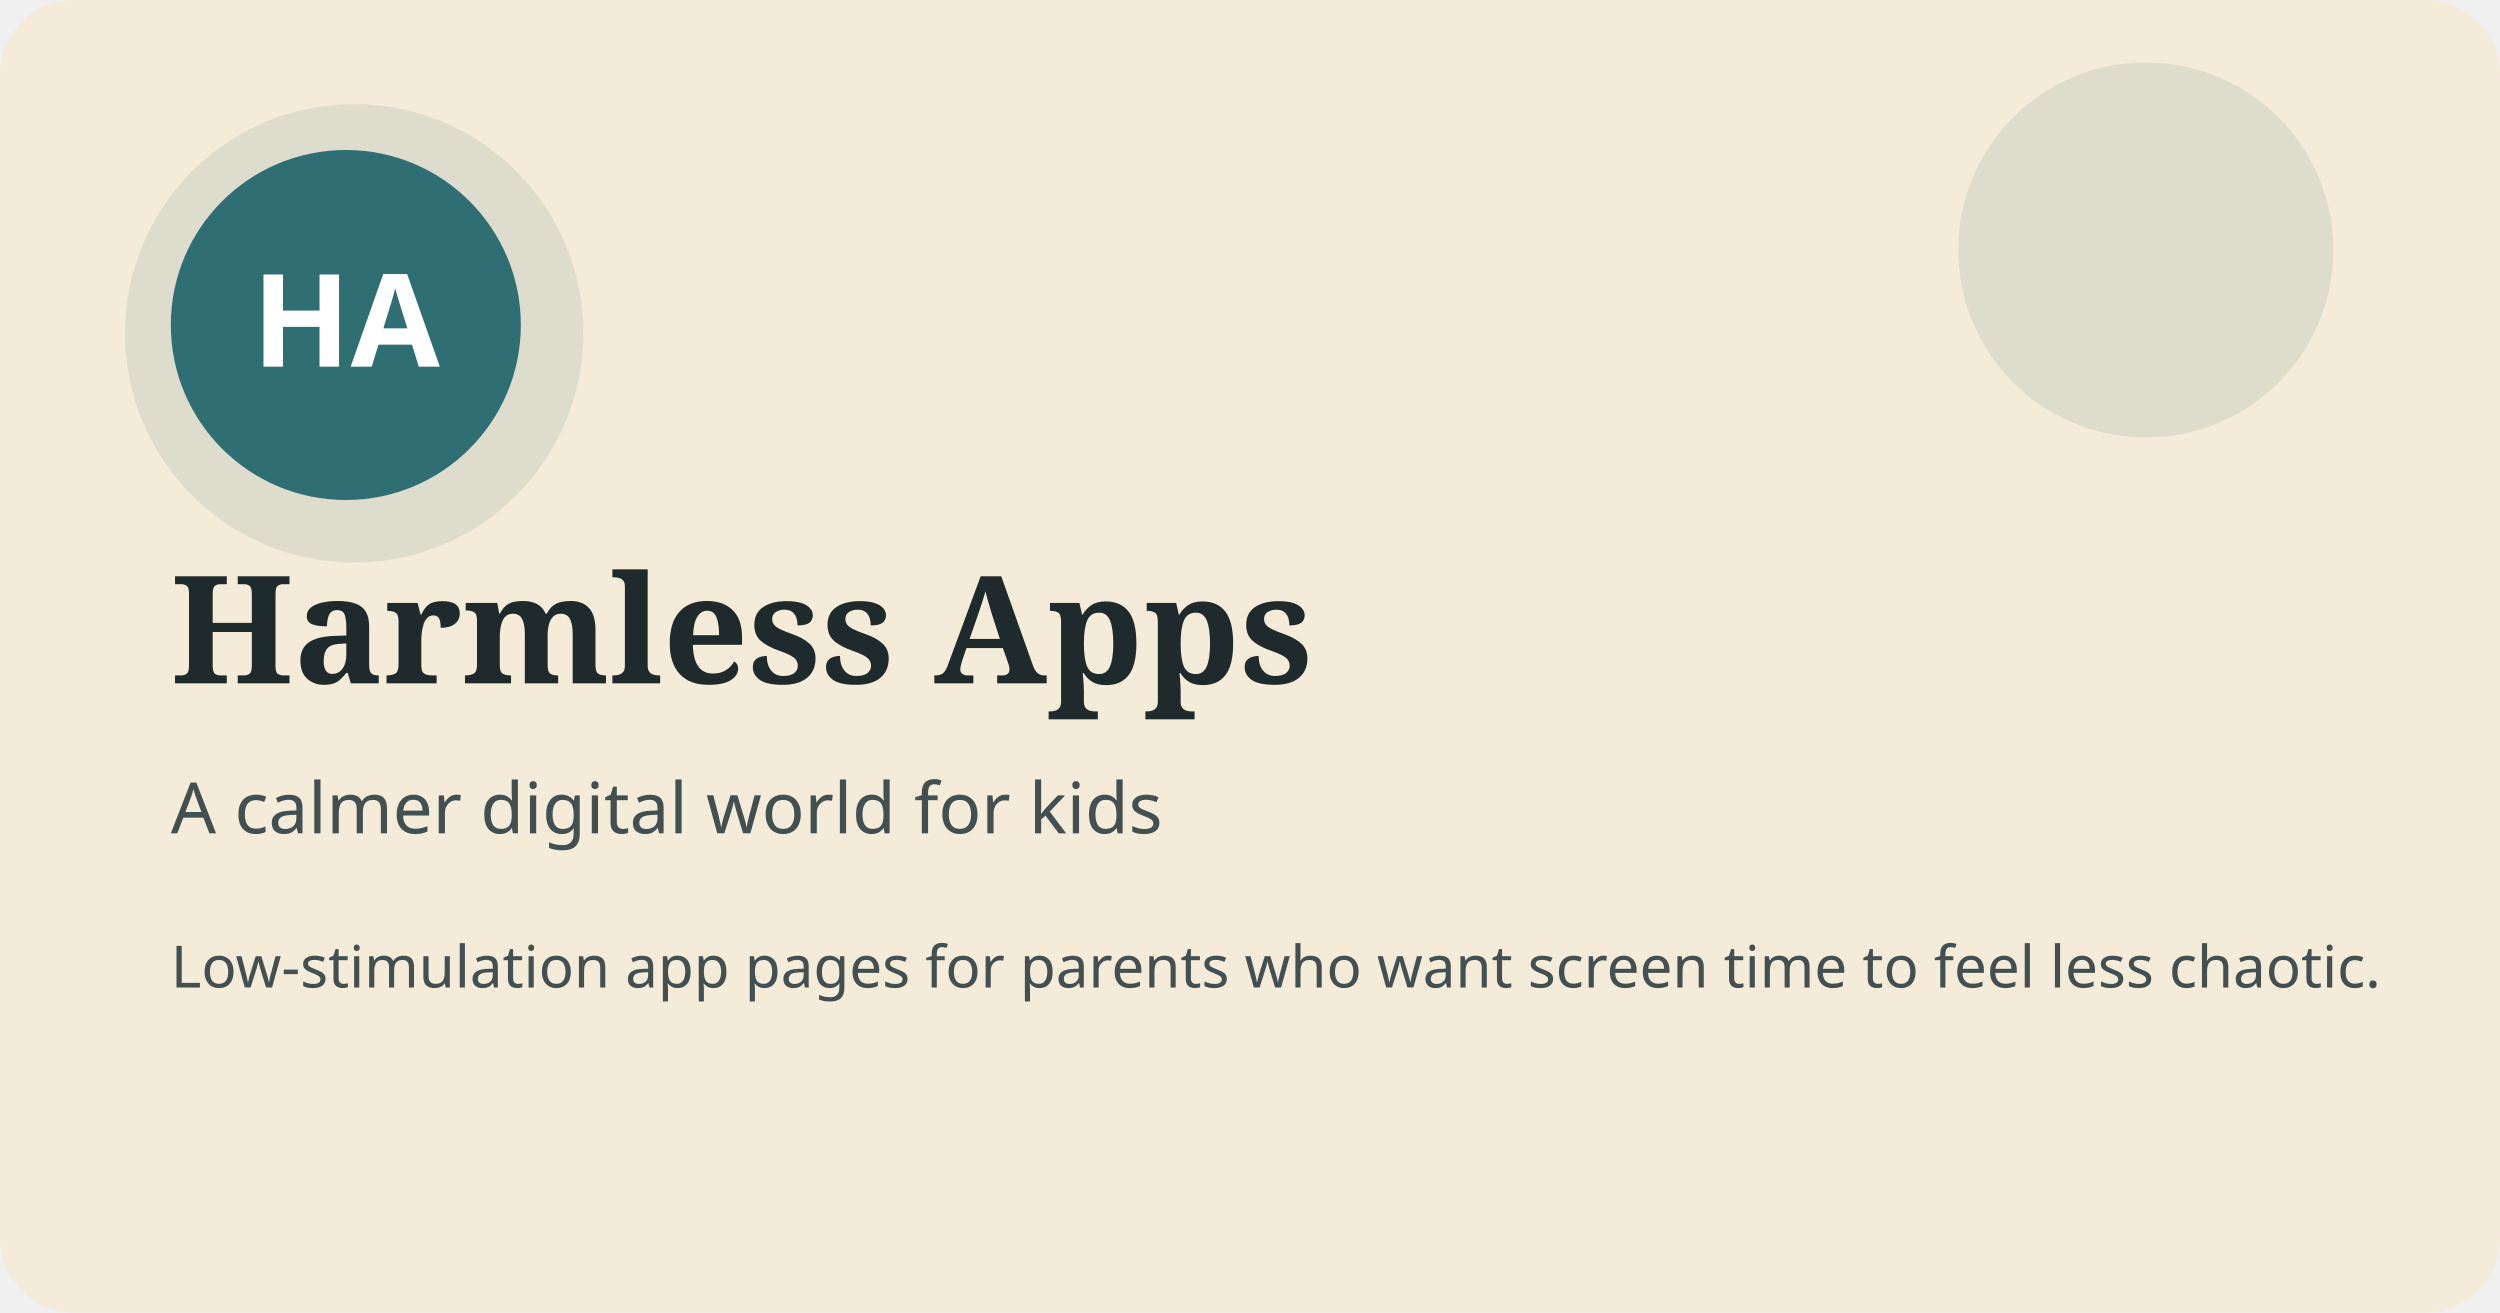
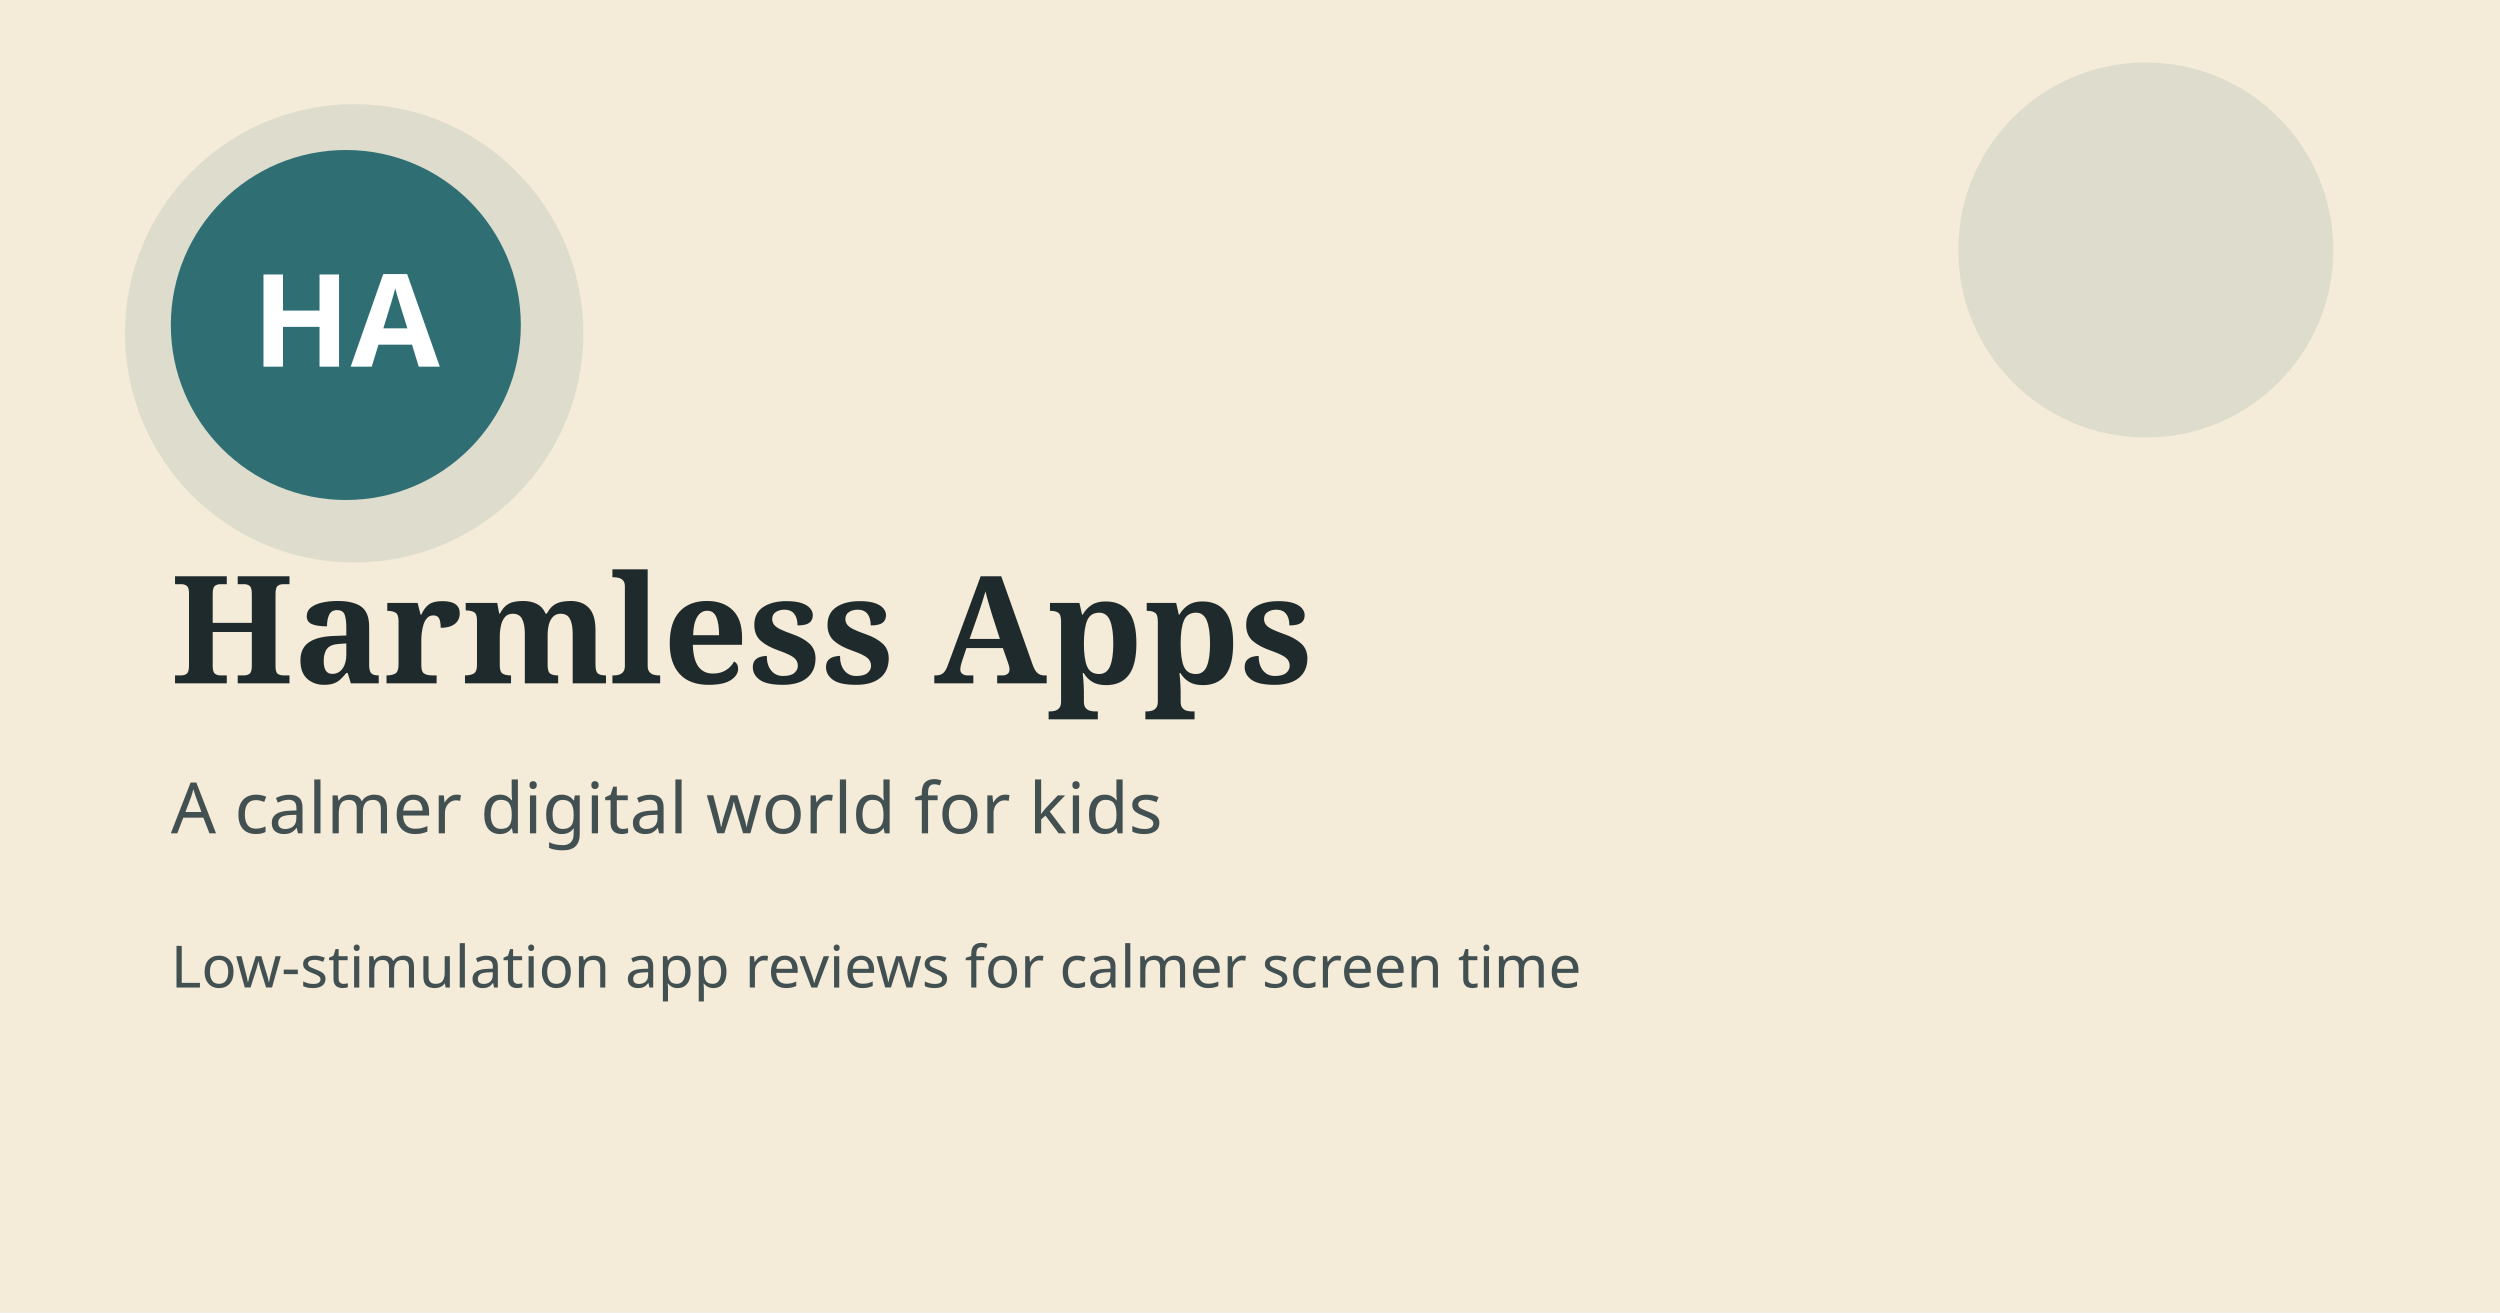
<svg xmlns="http://www.w3.org/2000/svg" width="1200" height="630" viewBox="0 0 1200 630" role="img" aria-labelledby="title desc">
-   <rect width="1200" height="630" fill="#f4ebd8" rx="36" />
+   <rect width="1200" height="630" fill="#f4ebd8" />
  <circle cx="170" cy="160" r="110" fill="#2f6f73" opacity="0.12" />
  <circle cx="1030" cy="120" r="90" fill="#2f6f73" opacity="0.12" />
  <rect x="82" y="72" width="168" height="168" rx="84" fill="#2f6f73" />
  <text x="166" y="176" text-anchor="middle" font-family="Trebuchet MS, Segoe UI, sans-serif" font-size="62" font-weight="700" fill="#ffffff">HA</text>
  <text x="82" y="328" font-family="Georgia, serif" font-size="72" font-weight="700" fill="#1f2a2c">Harmless Apps</text>
  <text x="82" y="400" font-family="Trebuchet MS, Segoe UI, sans-serif" font-size="34" fill="#425052">A calmer digital world for kids</text>
-   <text x="82" y="474" font-family="Trebuchet MS, Segoe UI, sans-serif" font-size="28" fill="#425052">Low-stimulation app pages for parents who want screen time to feel less chaotic.</text>
+   <text x="82" y="474" font-family="Trebuchet MS, Segoe UI, sans-serif" font-size="28" fill="#425052">Low-stimulation app reviews for calmer screen time</text>
</svg>
